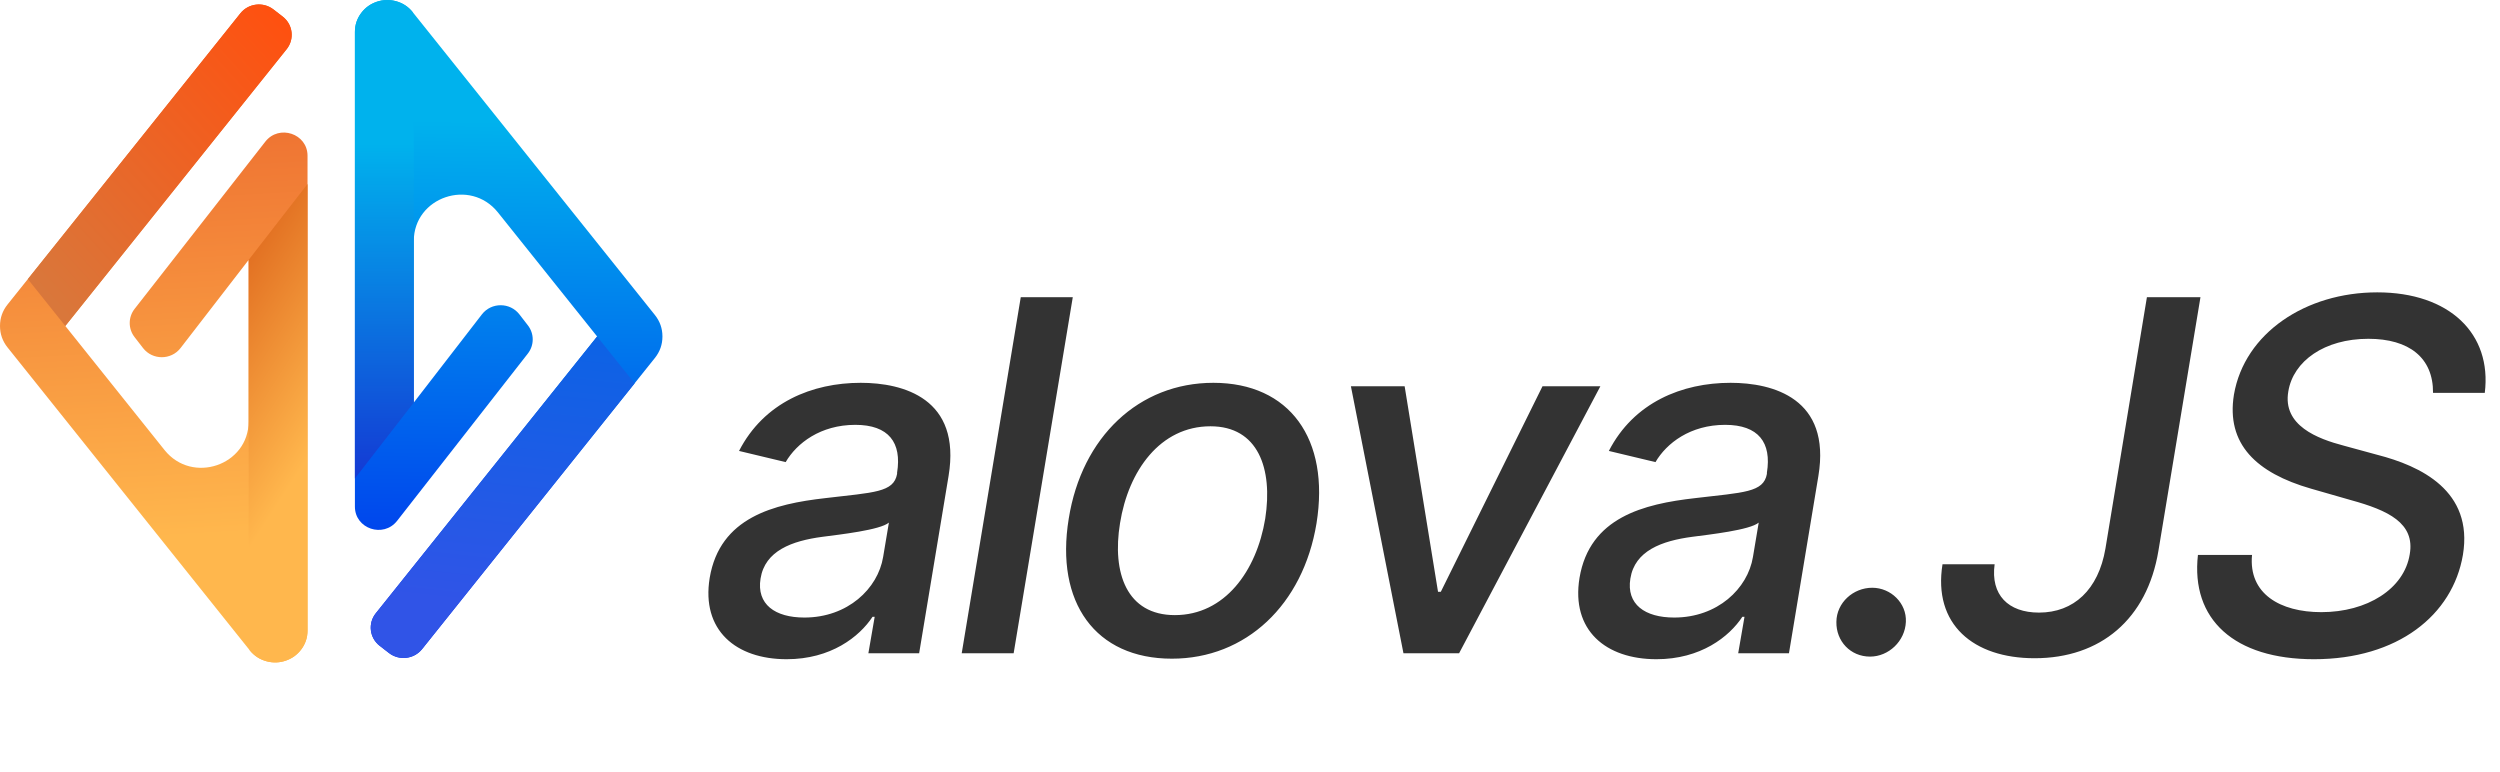
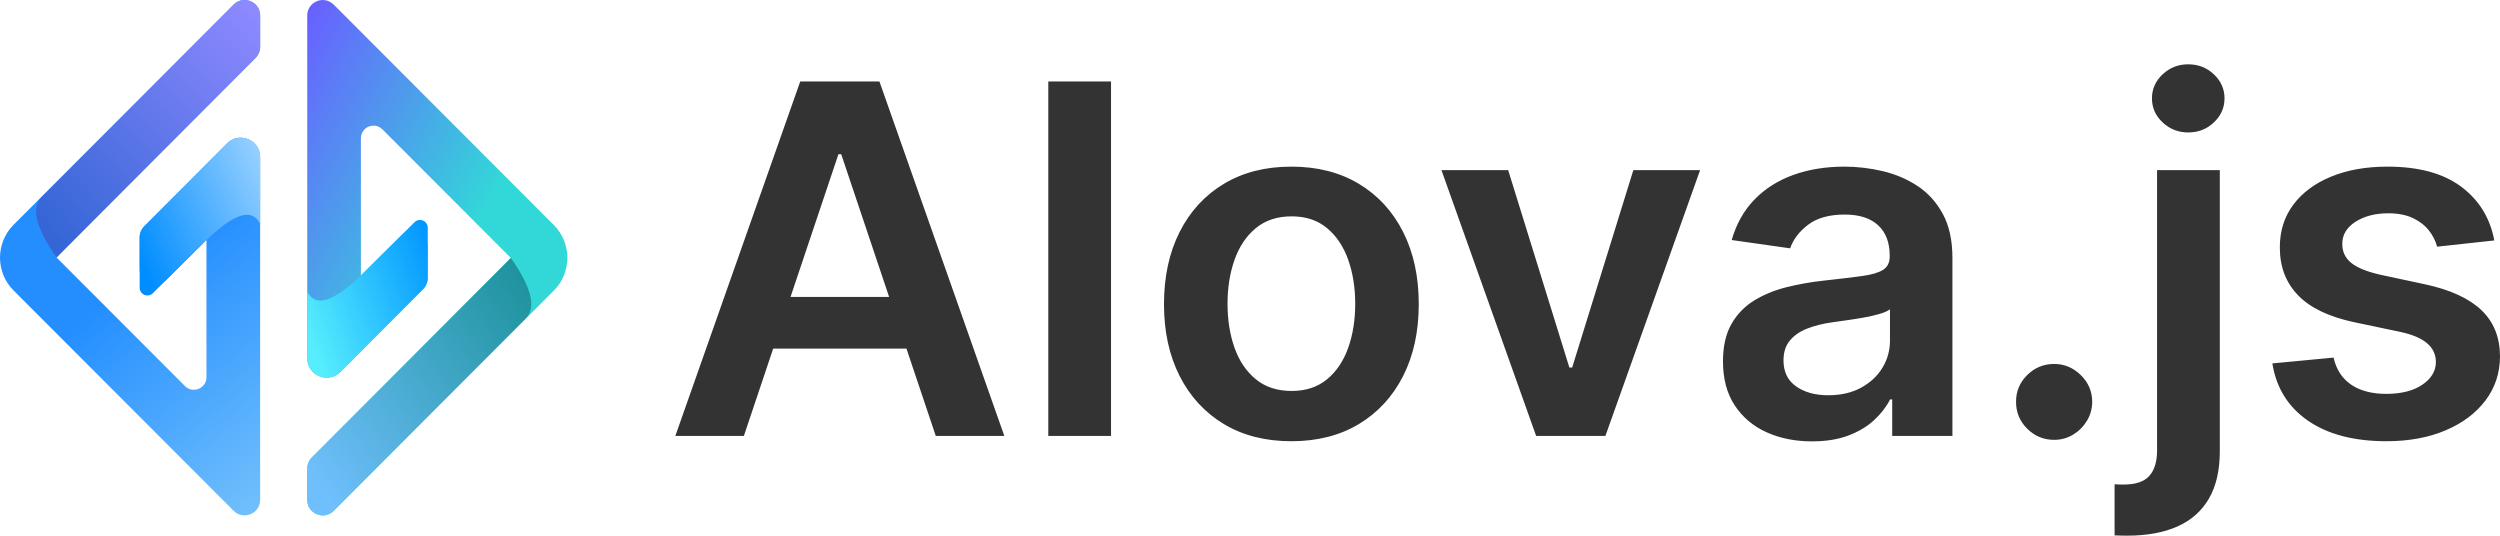
- <svg xmlns="http://www.w3.org/2000/svg" fill="none" version="1.1" width="434" height="134" viewBox="0 0 434 134">
+ <svg xmlns="http://www.w3.org/2000/svg" fill="none" version="1.1" width="141" height="30.211" viewBox="0 0 141 30.211">
  <defs>
-     <linearGradient x1="0.855" y1="0.803" x2="0.833" y2="0" id="master_svg0_150_07109">
-       <stop offset="0%" stop-color="#FFB74D" stop-opacity="1" />
-       <stop offset="100%" stop-color="#EA5F2A" stop-opacity="1" />
+     <linearGradient x1="1" y1="0.976" x2="0.784" y2="0.432" id="master_svg0_441_8346">
+       <stop offset="0%" stop-color="#70BFFC" stop-opacity="1" />
+       <stop offset="100%" stop-color="#248EFF" stop-opacity="1" />
    </linearGradient>
-     <linearGradient x1="0.5" y1="0.67" x2="0.296" y2="-0.4" id="master_svg1_150_07113">
-       <stop offset="0%" stop-color="#FFB74D" stop-opacity="1" />
-       <stop offset="100%" stop-color="#CB3800" stop-opacity="1" />
+     <linearGradient x1="1.093" y1="0.141" x2="0" y2="0.778" id="master_svg1_441_00814">
+       <stop offset="0%" stop-color="#9ED3FF" stop-opacity="1" />
+       <stop offset="100%" stop-color="#008DFF" stop-opacity="1" />
    </linearGradient>
-     <linearGradient x1="0.937" y1="0" x2="0.094" y2="0.928" id="master_svg2_150_07105">
-       <stop offset="0%" stop-color="#FF500F" stop-opacity="1" />
-       <stop offset="100%" stop-color="#D9773B" stop-opacity="1" />
+     <linearGradient x1="0.937" y1="0" x2="0.094" y2="0.928" id="master_svg2_441_01590">
+       <stop offset="0%" stop-color="#8E89FF" stop-opacity="1" />
+       <stop offset="99.286%" stop-color="#3666D6" stop-opacity="1" />
    </linearGradient>
-     <linearGradient x1="0.845" y1="0.819" x2="0.85" y2="0.059" id="master_svg3_150_07100">
-       <stop offset="0%" stop-color="#00B2ED" stop-opacity="1" />
-       <stop offset="100%" stop-color="#002FED" stop-opacity="1" />
+     <linearGradient x1="1" y1="0.967" x2="0.495" y2="0.419" id="master_svg3_441_03278">
+       <stop offset="0%" stop-color="#6861FF" stop-opacity="1" />
+       <stop offset="100%" stop-color="#32D8D8" stop-opacity="1" />
    </linearGradient>
-     <linearGradient x1="0.5" y1="0" x2="0.5" y2="1" id="master_svg4_150_07096">
-       <stop offset="0%" stop-color="#143AD4" stop-opacity="1" />
-       <stop offset="70%" stop-color="#00B2ED" stop-opacity="1" />
+     <linearGradient x1="1" y1="0.298" x2="-0.079" y2="0.83" id="master_svg4_443_1587">
+       <stop offset="0%" stop-color="#56EDFD" stop-opacity="1" />
+       <stop offset="100%" stop-color="#0094FF" stop-opacity="1" />
    </linearGradient>
-     <linearGradient x1="0.348" y1="1.264" x2="0.449" y2="0.155" id="master_svg5_150_07092">
-       <stop offset="0%" stop-color="#0267E4" stop-opacity="1" />
-       <stop offset="100%" stop-color="#3054E7" stop-opacity="1" />
+     <linearGradient x1="0" y1="0.975" x2="1" y2="0.176" id="master_svg5_441_9816">
+       <stop offset="0%" stop-color="#1A9199" stop-opacity="1" />
+       <stop offset="100%" stop-color="#6FBFFC" stop-opacity="1" />
    </linearGradient>
  </defs>
  <g>
    <g>
      <g>
        <g>
-           <path d="M46.058,24.588L23.367,53.622C22.242,55.062,22.236,57.066,23.354,58.512L24.833,60.424C26.469,62.542,29.706,62.541,31.342,60.423L43.166,45.118L43.166,73.149C43.166,80.789,33.363,84.13,28.562,78.126L11.337,56.587L49.764,8.534C51.161,6.787,50.855,4.257,49.08,2.883L47.474,1.639C45.699,0.264,43.128,0.565,41.732,2.312L1.314,52.854Q-0,54.496,-0,56.587Q-0,58.677,1.314,60.32L43.348,112.882Q44.516,114.344,46.336,114.814Q47.988,115.24,49.606,114.689Q51.223,114.137,52.253,112.797Q53.388,111.32,53.388,109.46L53.388,27.041C53.388,23.199,48.438,21.542,46.058,24.588Z" fill-rule="evenodd" fill="url(#master_svg0_150_07109)" fill-opacity="1" />
+           <path d="M8.132,12.767L12.805,8.088C13.494,7.399,14.672,7.886,14.672,8.861L14.672,28.193C14.672,28.972,13.73,29.362,13.179,28.811L0.767,16.384C-0.256,15.359,-0.256,13.699,0.768,12.674L13.179,0.258C13.73,-0.293,14.672,0.097,14.672,0.877L14.672,2.645C14.672,2.877,14.581,3.099,14.417,3.263L3.187,14.52L10.432,21.774C10.879,22.222,11.645,21.905,11.645,21.272L11.645,13.536L9.367,15.797C8.815,16.345,7.876,15.954,7.876,15.177L7.876,13.386C7.876,13.154,7.968,12.931,8.132,12.767Z" fill-rule="evenodd" fill="url(#master_svg0_441_8346)" fill-opacity="1" />
        </g>
        <g>
-           <path d="M43.166,96.323C43.166,96.366,43.166,96.41,43.166,96.454L43.348,112.883Q44.516,114.344,46.336,114.814Q47.988,115.24,49.606,114.689Q51.223,114.138,52.253,112.797Q53.388,111.32,53.388,109.461L53.388,31.939L43.166,45.118L43.166,96.323Z" fill="url(#master_svg1_150_07113)" fill-opacity="1" />
+           <path d="M7.876,16.227C7.876,16.616,8.345,16.811,8.621,16.537L11.645,13.536Q13.44,11.806,14.257,12.185Q14.512,12.303,14.672,12.626L14.672,8.861C14.672,7.886,13.494,7.399,12.805,8.088L8.132,12.767C7.968,12.931,7.876,13.154,7.876,13.385L7.876,16.227Z" fill="url(#master_svg1_441_00814)" fill-opacity="1" />
        </g>
        <g>
-           <path d="M4.832,48.454L11.337,56.587L49.764,8.534C51.161,6.787,50.855,4.257,49.08,2.883L47.474,1.639C45.699,0.264,43.128,0.565,41.732,2.312L4.832,48.454Z" fill="url(#master_svg2_150_07105)" fill-opacity="1" />
+           <path d="M2.345,11.115Q1.437,12.024,3.187,14.52L14.417,3.263C14.581,3.099,14.672,2.877,14.672,2.645L14.672,0.879C14.672,0.099,13.729,-0.291,13.179,0.261L2.346,11.114L2.345,11.115Z" fill="url(#master_svg2_441_01590)" fill-opacity="1" />
        </g>
      </g>
-       <g transform="matrix(-1,0,0,-1,230,228.4472)">
+       <g transform="matrix(-1,0,0,-1,64,58.14066)">
        <g>
-           <path d="M161.058,138.035L138.367,167.069C137.242,168.509,137.236,170.513,138.354,171.959L139.833,173.872C141.469,175.989,144.706,175.988,146.342,173.871L158.166,158.565L158.166,186.596C158.166,194.236,148.363,197.577,143.562,191.574L126.337,170.034L164.764,121.981C166.161,120.235,165.855,117.705,164.08,116.33L162.474,115.086C160.699,113.711,158.128,114.013,156.732,115.759L116.314,166.301Q115,167.944,115,170.034Q115,172.125,116.314,173.767L158.348,226.33Q159.516,227.792,161.336,228.262Q162.988,228.688,164.606,228.137Q166.223,227.585,167.253,226.245Q168.388,224.768,168.388,222.908L168.388,140.489C168.388,136.646,163.438,134.989,161.058,138.035Z" fill-rule="evenodd" fill="url(#master_svg3_150_07100)" fill-opacity="1" />
+           <path d="M40.132,41.838L44.805,37.158C45.494,36.469,46.672,36.957,46.672,37.931L46.672,57.263C46.672,58.043,45.73,58.433,45.179,57.881L32.767,45.454C31.744,44.43,31.744,42.769,32.768,41.745L45.179,29.328C45.73,28.777,46.672,29.167,46.672,29.947L46.672,31.716C46.672,31.947,46.581,32.17,46.417,32.334L35.187,43.59L42.432,50.844C42.879,51.293,43.645,50.976,43.645,50.342L43.645,42.606L41.367,44.868C40.815,45.416,39.876,45.025,39.876,44.247L39.876,42.456C39.876,42.224,39.968,42.002,40.132,41.838Z" fill-rule="evenodd" fill="url(#master_svg3_441_03278)" fill-opacity="1" />
        </g>
        <g>
-           <path d="M158.166,209.77C158.166,209.814,158.166,209.857,158.166,209.901L158.348,226.33Q159.516,227.791,161.336,228.261Q162.988,228.688,164.606,228.136Q166.223,227.585,167.253,226.244Q168.388,224.768,168.388,222.908L168.388,145.386L158.166,158.565L158.166,209.77Z" fill="url(#master_svg4_150_07096)" fill-opacity="1" />
+           <path d="M39.876,45.297C39.876,45.686,40.345,45.882,40.621,45.608L43.645,42.606Q45.44,40.876,46.257,41.255Q46.512,41.373,46.672,41.697L46.672,37.931C46.672,36.957,45.494,36.469,44.805,37.158L40.132,41.838C39.968,42.002,39.876,42.224,39.876,42.456L39.876,45.297Z" fill="url(#master_svg4_443_1587)" fill-opacity="1" />
        </g>
        <g>
-           <path d="M119.832,161.901L126.337,170.034L164.764,121.981C166.161,120.235,165.855,117.705,164.08,116.33L162.474,115.086C160.699,113.711,158.128,114.013,156.732,115.759L119.832,161.901Z" fill="url(#master_svg5_150_07092)" fill-opacity="1" />
+           <path d="M34.345,40.185Q33.437,41.095,35.187,43.59L46.417,32.334C46.581,32.17,46.672,31.947,46.672,31.716L46.672,29.949C46.672,29.169,45.729,28.779,45.179,29.331L34.346,40.185L34.345,40.185Z" fill="url(#master_svg5_441_9816)" fill-opacity="1" />
        </g>
      </g>
    </g>
    <g>
-       <path d="M136.562,114.44C144.234,114.44,149.188,110.55,151.469,107.081L151.844,107.081L150.75,113.409L159.562,113.409L164.672,82.628C166.906,69.144,156.781,66.456,149.422,66.456C141.031,66.456,132.641,69.831,128.297,78.284L136.391,80.222C138.312,76.925,142.453,73.753,148.484,73.753C154.281,73.753,156.578,76.831,155.734,82.065L155.734,82.269C155.156,85.503,151.719,85.472,143.297,86.472C134.328,87.487,124.969,89.815,123.203,100.315C121.719,109.409,127.75,114.44,136.562,114.44ZM139.641,107.206C134.547,107.206,131.312,104.909,132.031,100.44C132.797,95.612,137.469,93.894,142.781,93.19C145.734,92.8,152.797,92.019,154.312,90.722L153.312,96.69C152.406,102.19,147.156,107.206,139.641,107.206ZM186.234,51.597L177.203,51.597L166.953,113.409L175.969,113.409L186.234,51.597ZM203.438,114.347C216.297,114.347,226.219,105.003,228.547,90.847C230.906,76.206,223.875,66.456,210.641,66.456C197.734,66.456,187.797,75.815,185.531,90.05C183.156,104.597,190.156,114.347,203.438,114.347ZM203.953,106.784C195.625,106.784,193.016,99.503,194.438,90.815C195.891,81.722,201.406,74.003,210.141,74.003C218.406,74.003,221,81.331,219.641,90.05C218.141,99.144,212.609,106.784,203.953,106.784ZM277.828,67.05L267.781,67.05L250.125,102.737L249.641,102.737L243.844,67.05L234.516,67.05L243.641,113.409L253.297,113.409L277.828,67.05ZM287.562,114.44C295.234,114.44,300.188,110.55,302.469,107.081L302.844,107.081L301.75,113.409L310.562,113.409L315.672,82.628C317.906,69.144,307.781,66.456,300.422,66.456C292.031,66.456,283.641,69.831,279.297,78.284L287.391,80.222C289.312,76.925,293.453,73.753,299.484,73.753C305.281,73.753,307.578,76.831,306.734,82.065L306.734,82.269C306.156,85.503,302.719,85.472,294.297,86.472C285.328,87.487,275.969,89.815,274.203,100.315C272.719,109.409,278.75,114.44,287.562,114.44ZM290.641,107.206C285.547,107.206,282.312,104.909,283.031,100.44C283.797,95.612,288.469,93.894,293.781,93.19C296.734,92.8,303.797,92.019,305.312,90.722L304.312,96.69C303.406,102.19,298.156,107.206,290.641,107.206ZM324.641,113.987C327.875,113.987,330.719,111.3,330.859,107.956C331.016,104.722,328.266,102.034,325.016,102.034C321.719,102.034,318.828,104.628,318.797,107.956C318.734,111.3,321.234,113.987,324.641,113.987ZM372.703,51.597L365.5,95.253C364.281,102.378,360,106.347,353.969,106.347C348.625,106.347,345.547,103.269,346.266,97.956L337.219,97.956C335.547,108.378,342.562,114.269,353.203,114.269C364.641,114.269,372.734,107.503,374.703,95.612L382,51.597L372.703,51.597ZM422.375,68.206L431.359,68.206C432.625,57.94,425.234,50.753,412.688,50.753C400.281,50.753,389.656,57.815,387.812,68.503C386.422,77.112,391.734,82.112,401.188,84.831L408.156,86.831C414.516,88.581,419.297,90.784,418.328,96.237C417.359,102.253,410.922,106.269,402.984,106.269C395.812,106.269,390.312,103.065,390.953,96.331L381.562,96.331C380.297,107.534,387.875,114.44,401.719,114.44C416.234,114.44,425.781,106.8,427.562,96.331C429.406,85.19,420.188,80.878,412.703,78.956L406.922,77.378C402.328,76.175,396.234,73.878,397.25,67.956C398.109,62.675,403.531,58.815,411.141,58.815C418.234,58.815,422.422,62.112,422.375,68.206Z" fill="#333333" fill-opacity="1" />
+       <path d="M41.954,24.588L38.088,24.588L45.133,4.596L49.6,4.596L56.644,24.588L52.778,24.588L47.444,8.696L47.288,8.696L41.954,24.588ZM42.079,16.747L52.622,16.747L52.622,19.66L42.079,19.66L42.079,16.747ZM62.662,4.596L62.662,24.588L59.124,24.588L59.124,4.596L62.662,4.596ZM72.834,24.885Q70.639,24.885,69.027,23.917Q67.416,22.948,66.532,21.209Q65.649,19.469,65.649,17.154Q65.649,14.826,66.532,13.081Q67.416,11.335,69.027,10.367Q70.639,9.398,72.834,9.398Q75.028,9.398,76.64,10.367Q78.252,11.335,79.135,13.081Q80.018,14.826,80.018,17.154Q80.018,19.469,79.135,21.209Q78.252,22.948,76.64,23.917Q75.028,24.885,72.834,24.885ZM72.849,22.05Q74.048,22.05,74.845,21.392Q75.641,20.734,76.037,19.621Q76.434,18.508,76.434,17.138Q76.434,15.763,76.037,14.647Q75.641,13.53,74.845,12.866Q74.048,12.202,72.849,12.202Q71.635,12.202,70.83,12.866Q70.026,13.53,69.63,14.647Q69.233,15.763,69.233,17.138Q69.233,18.508,69.63,19.621Q70.026,20.734,70.83,21.392Q71.635,22.05,72.849,22.05ZM95.886,9.594L90.544,24.588L86.639,24.588L81.297,9.594L85.061,9.594L88.513,20.73L88.67,20.73L92.121,9.594L95.886,9.594ZM102.198,24.893Q100.769,24.893,99.632,24.378Q98.496,23.864,97.836,22.859Q97.176,21.855,97.176,20.379Q97.176,19.114,97.649,18.281Q98.121,17.448,98.932,16.95Q99.742,16.453,100.76,16.198Q101.778,15.943,102.869,15.826Q104.193,15.681,105.012,15.569Q105.831,15.457,106.205,15.219Q106.579,14.98,106.579,14.475L106.579,14.412Q106.579,13.311,105.928,12.706Q105.277,12.101,104.041,12.101Q102.743,12.101,101.987,12.669Q101.231,13.237,100.964,14.006L97.668,13.538Q98.059,12.171,98.958,11.248Q99.857,10.326,101.154,9.862Q102.452,9.398,104.025,9.398Q105.103,9.398,106.18,9.651Q107.257,9.904,108.146,10.488Q109.035,11.072,109.576,12.067Q110.117,13.063,110.117,14.553L110.117,24.588L106.72,24.588L106.72,22.526L106.602,22.526Q106.282,23.155,105.698,23.696Q105.115,24.237,104.244,24.565Q103.373,24.893,102.198,24.893ZM103.111,22.292Q104.178,22.292,104.959,21.869Q105.741,21.445,106.168,20.744Q106.595,20.043,106.595,19.207L106.595,17.442Q106.421,17.583,106.029,17.699Q105.638,17.815,105.147,17.904Q104.656,17.993,104.176,18.06Q103.697,18.128,103.346,18.177Q102.557,18.286,101.933,18.529Q101.309,18.772,100.949,19.206Q100.589,19.641,100.589,20.324Q100.589,21.294,101.301,21.793Q102.012,22.292,103.111,22.292ZM115.853,24.807Q114.967,24.807,114.334,24.178Q113.701,23.55,113.705,22.659Q113.701,21.781,114.334,21.154Q114.967,20.527,115.853,20.527Q116.716,20.527,117.356,21.154Q117.997,21.781,118.001,22.659Q117.997,23.251,117.699,23.739Q117.401,24.227,116.918,24.517Q116.435,24.807,115.853,24.807ZM121.659,9.594L125.197,9.594L125.197,25.447Q125.197,27.068,124.583,28.122Q123.969,29.176,122.804,29.694Q121.64,30.211,119.98,30.211Q119.793,30.211,119.623,30.207Q119.453,30.203,119.262,30.196L119.262,27.314Q119.41,27.322,119.525,27.325Q119.641,27.329,119.77,27.329Q120.789,27.329,121.224,26.838Q121.659,26.347,121.659,25.4L121.659,9.594ZM123.417,7.47Q122.575,7.47,121.973,6.905Q121.37,6.341,121.37,5.548Q121.37,4.756,121.973,4.191Q122.575,3.627,123.417,3.627Q124.262,3.627,124.862,4.191Q125.463,4.756,125.463,5.548Q125.463,6.341,124.862,6.905Q124.262,7.47,123.417,7.47ZM140.679,13.561L137.454,13.913Q137.322,13.418,136.983,12.99Q136.644,12.561,136.08,12.296Q135.516,12.03,134.698,12.03Q133.595,12.03,132.848,12.51Q132.101,12.989,132.105,13.756Q132.101,14.404,132.595,14.816Q133.089,15.228,134.229,15.49L136.783,16.037Q138.91,16.497,139.953,17.494Q140.996,18.491,141,20.098Q140.996,21.511,140.177,22.591Q139.358,23.671,137.917,24.278Q136.476,24.885,134.596,24.885Q131.845,24.885,130.168,23.725Q128.491,22.566,128.161,20.496L131.613,20.168Q131.843,21.179,132.608,21.697Q133.372,22.214,134.588,22.214Q135.852,22.214,136.616,21.7Q137.38,21.185,137.384,20.418Q137.38,19.778,136.886,19.357Q136.392,18.936,135.361,18.715L132.8,18.177Q130.646,17.724,129.613,16.657Q128.579,15.59,128.583,13.952Q128.579,12.565,129.343,11.544Q130.108,10.523,131.477,9.961Q132.847,9.398,134.651,9.398Q137.287,9.398,138.802,10.523Q140.318,11.648,140.679,13.561Z" fill="#333333" fill-opacity="1" />
    </g>
  </g>
</svg>
